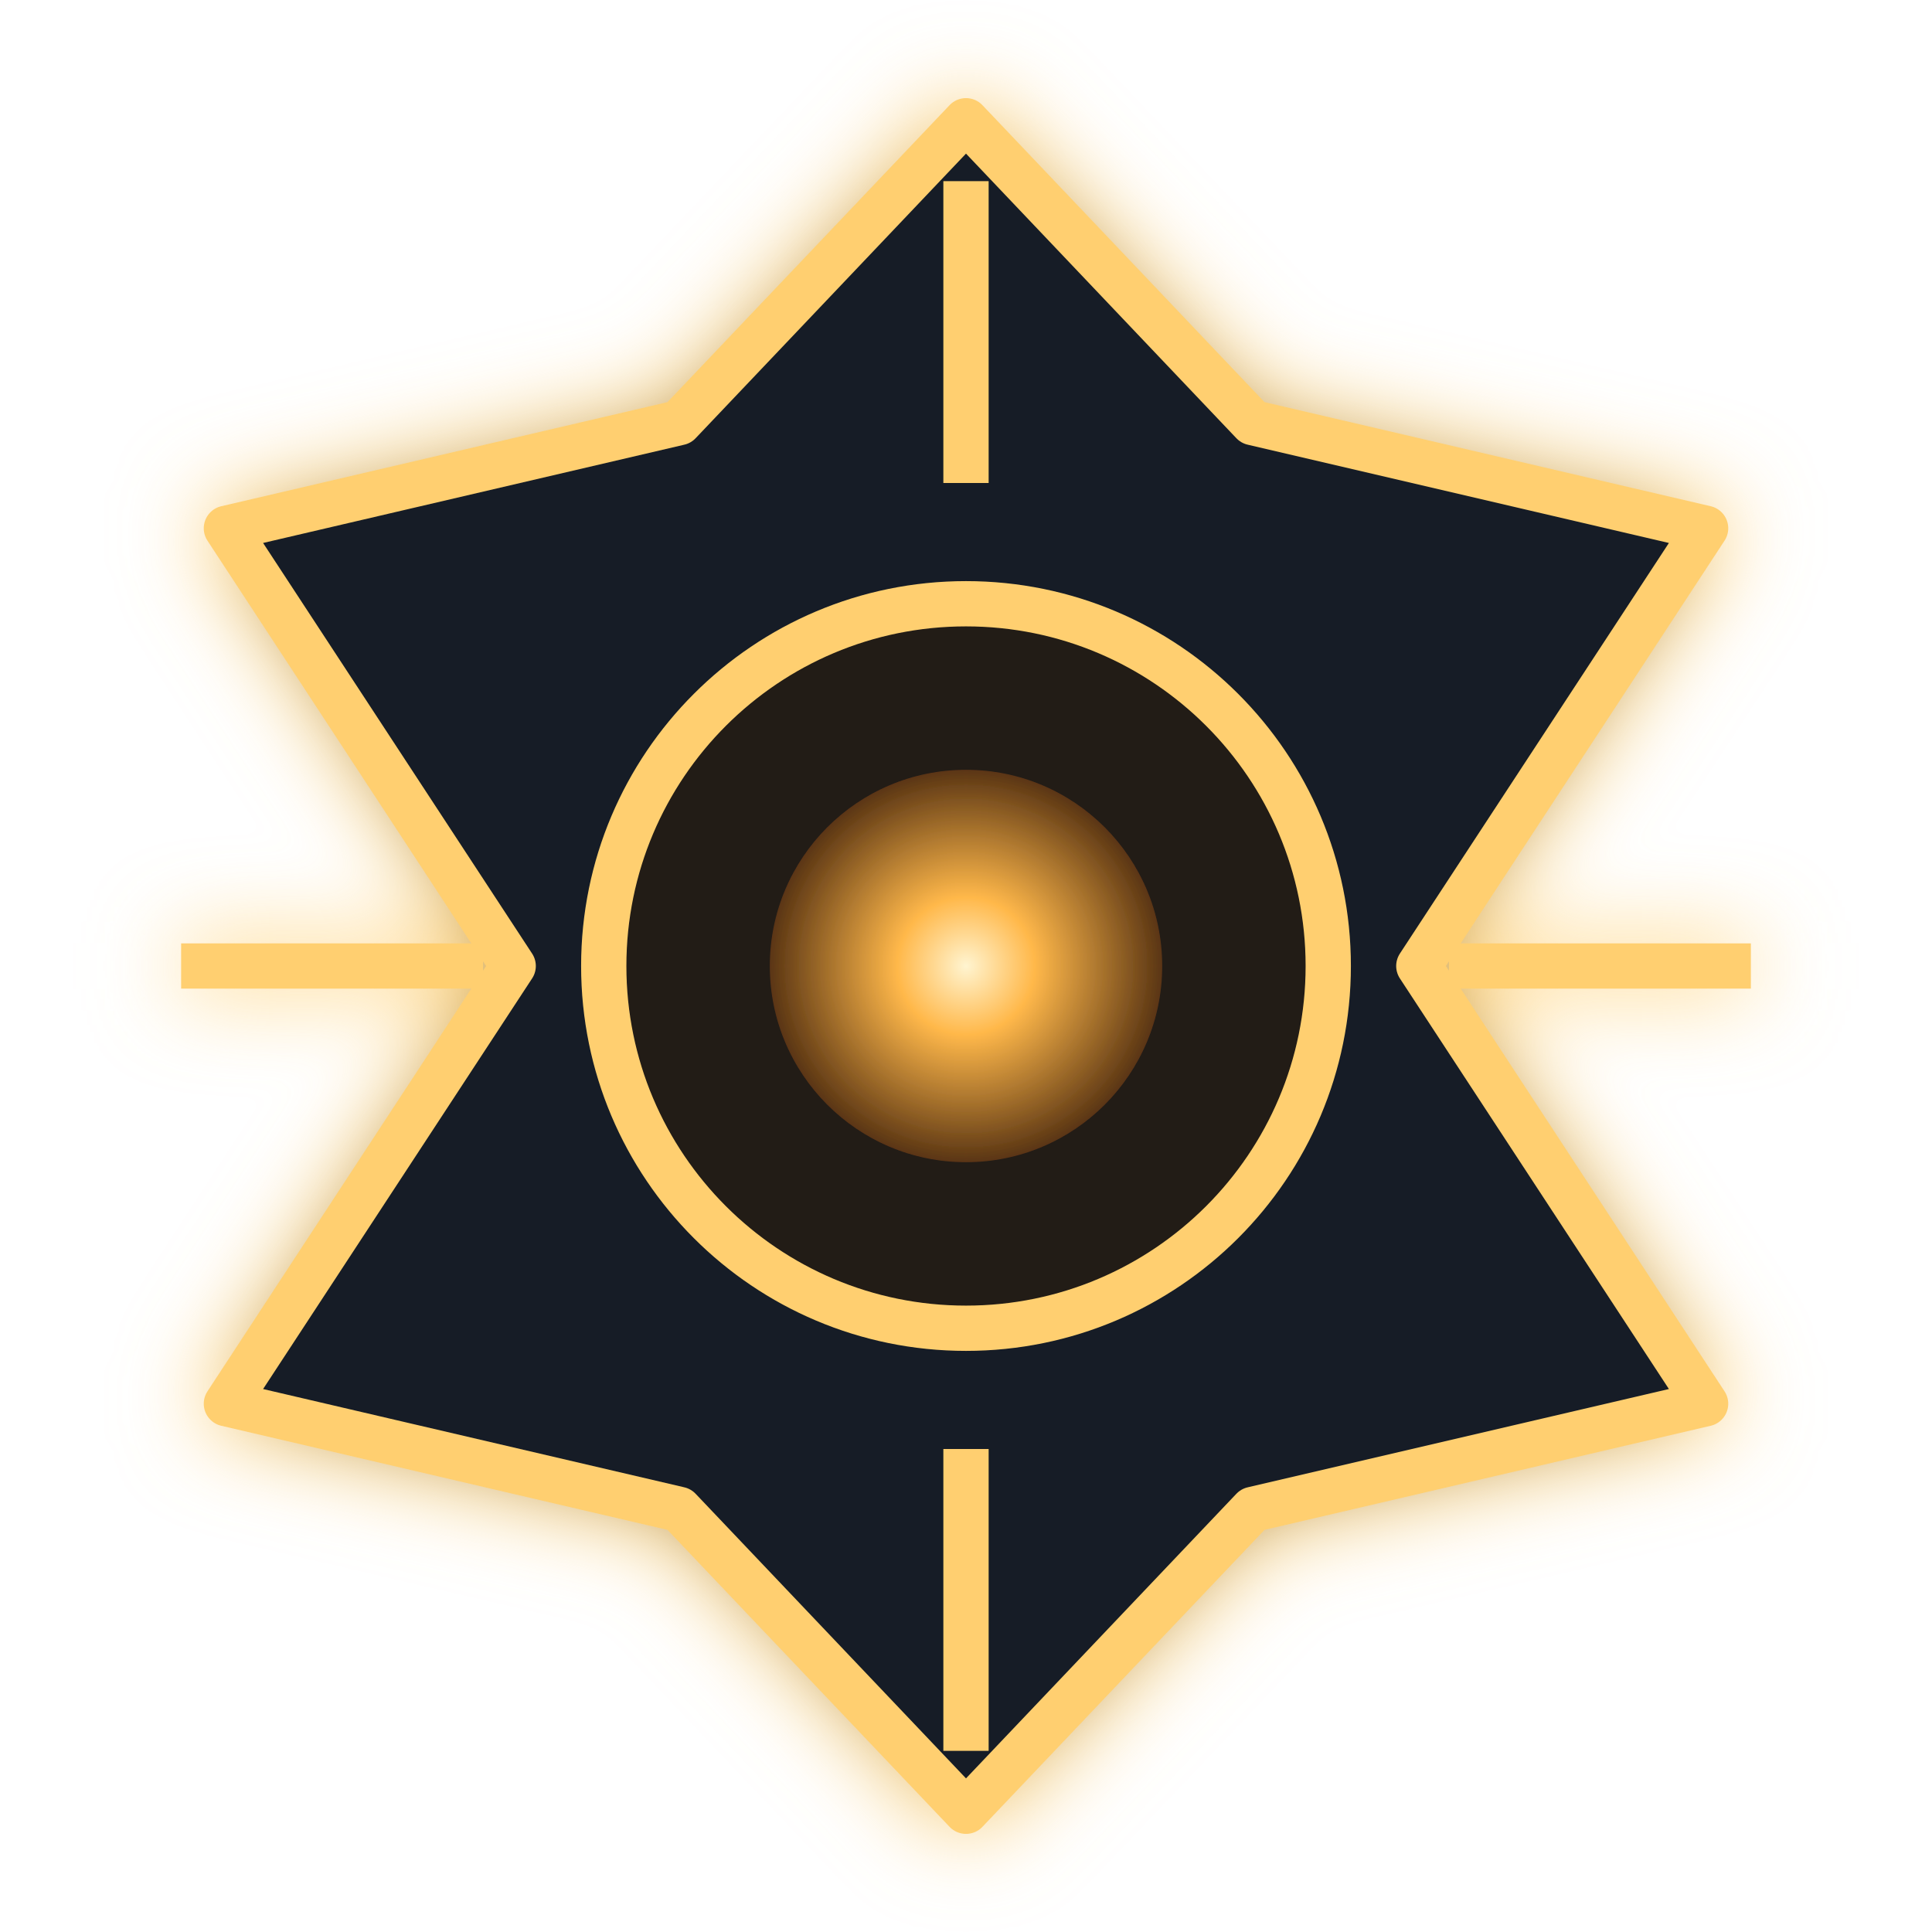
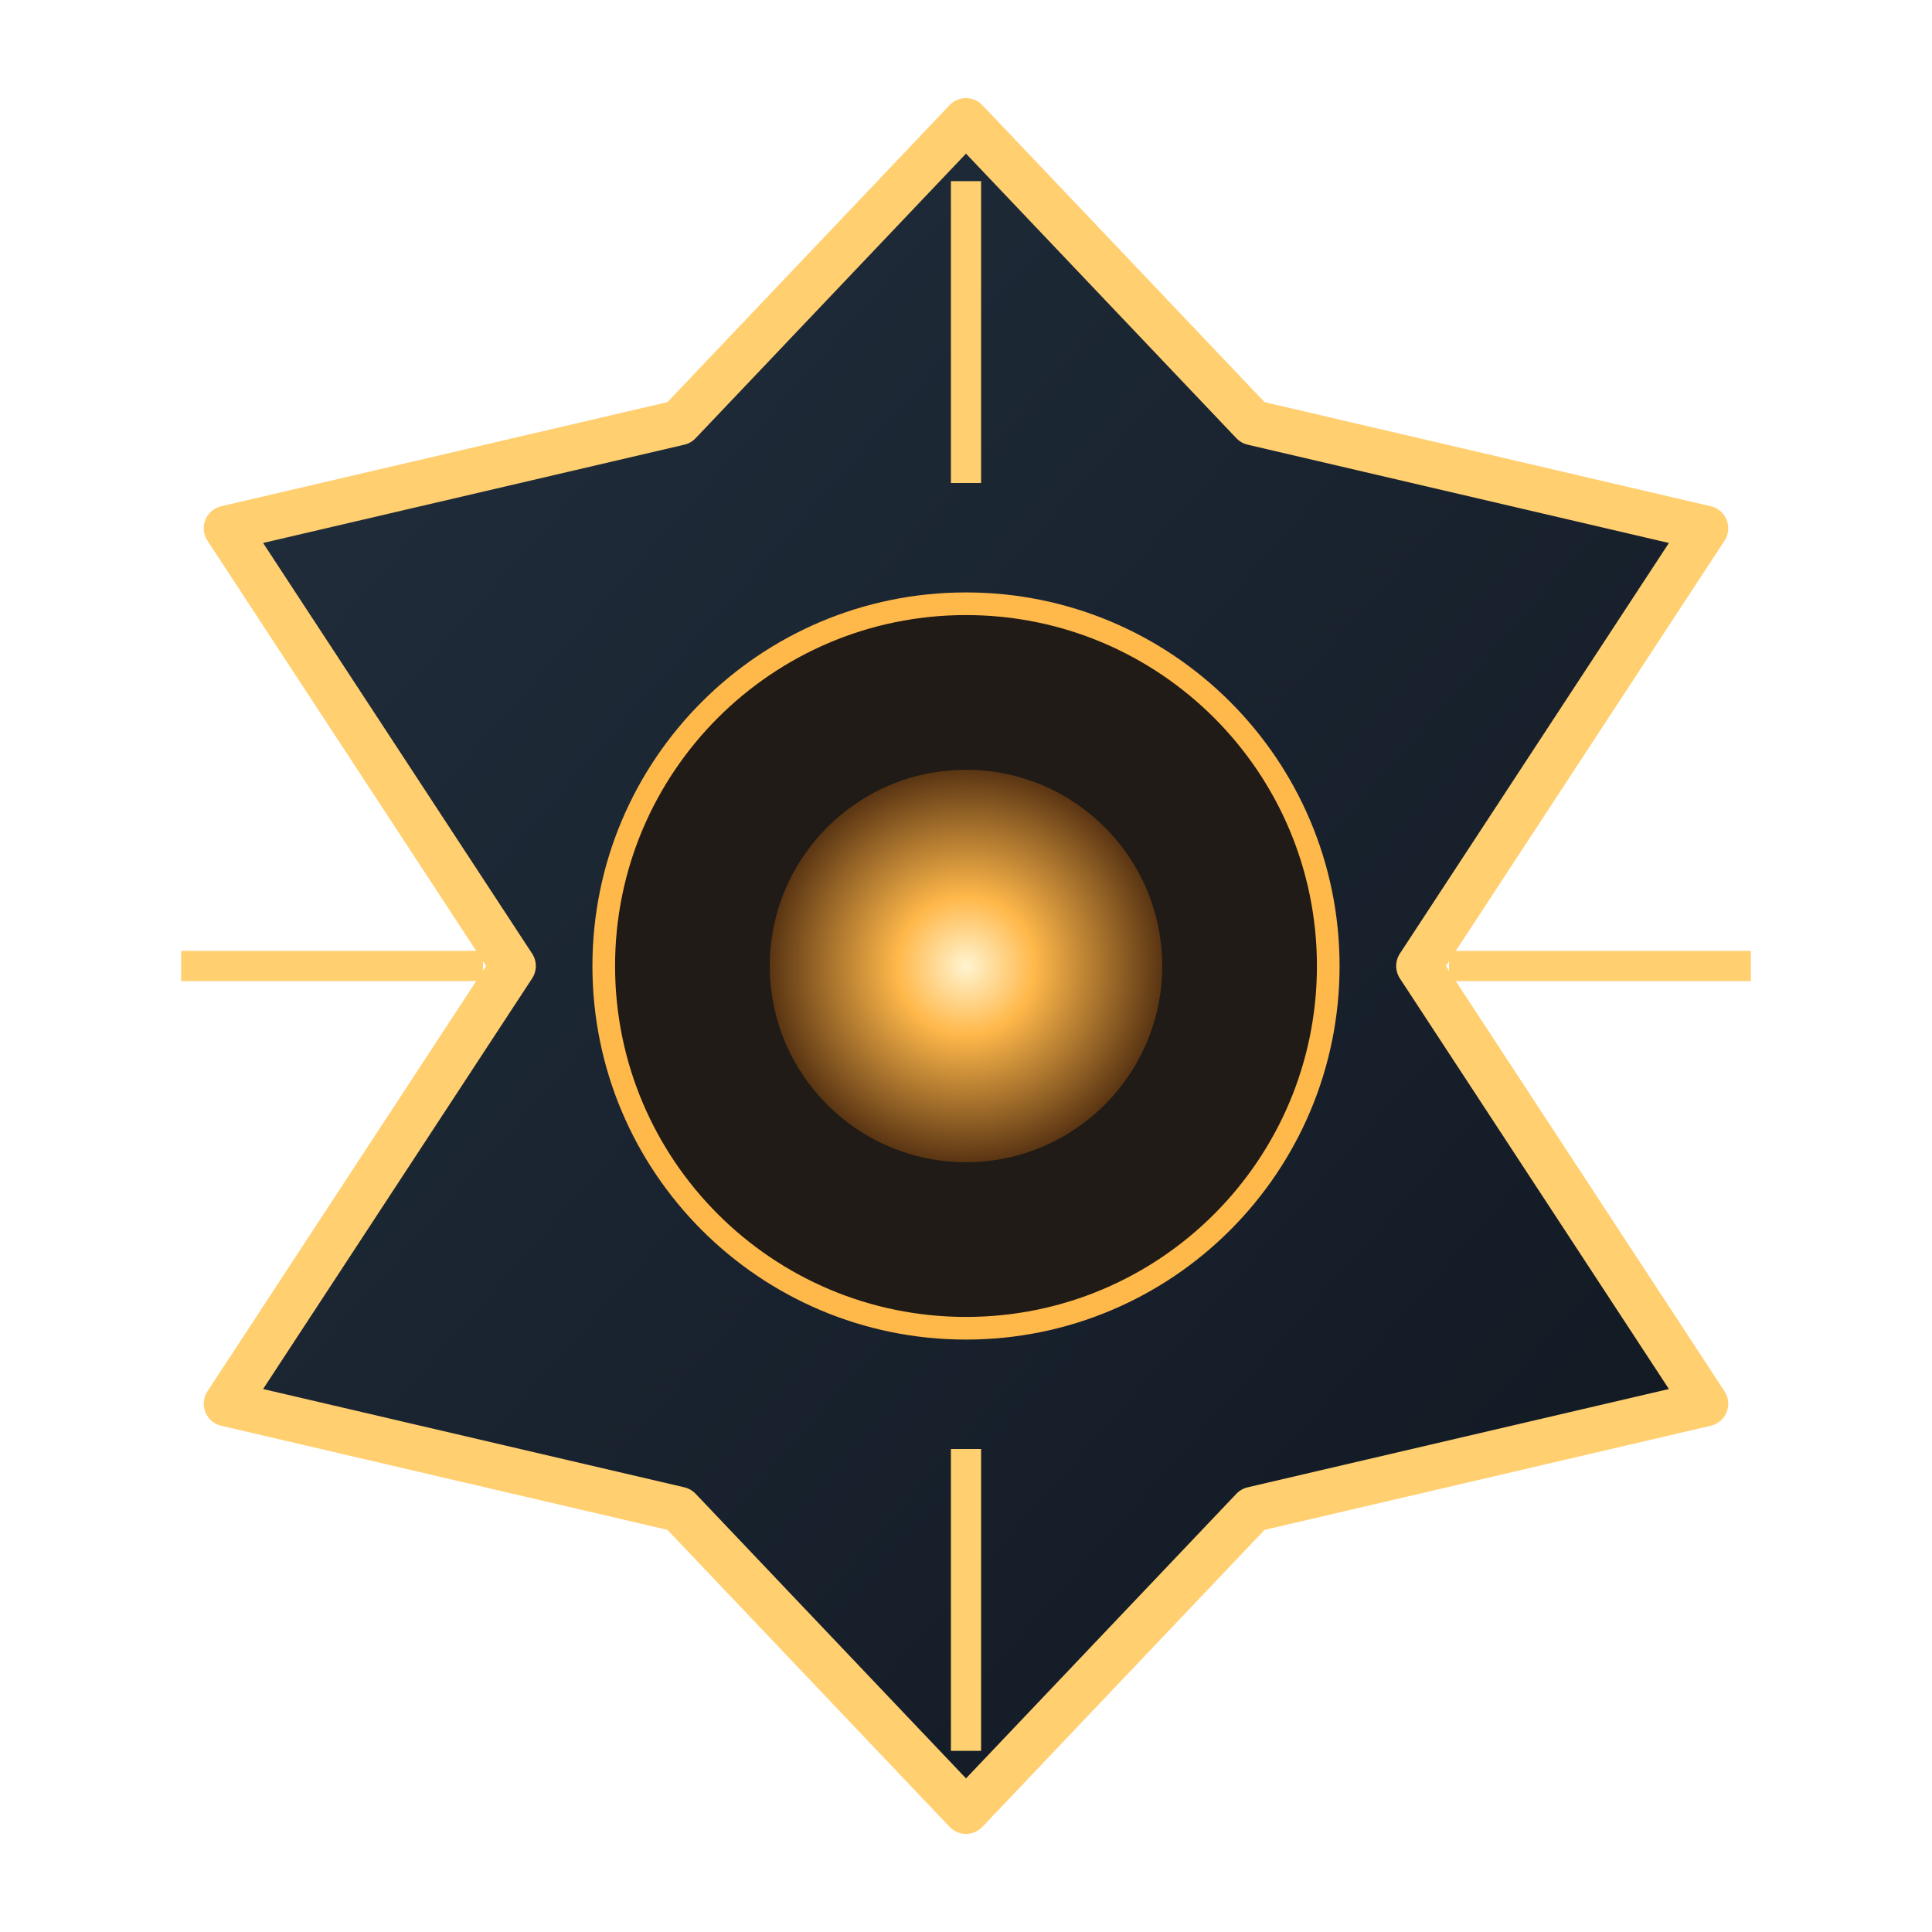
- <svg xmlns="http://www.w3.org/2000/svg" viewBox="0 0 128 128">
+ <svg xmlns="http://www.w3.org/2000/svg" viewBox="0 0 128 128" width="128" height="128">
  <defs>
-     <filter id="g">
-       <feGaussianBlur stdDeviation="3" result="b" />
-       <feMerge>
-         <feMergeNode in="b" />
-         <feMergeNode in="SourceGraphic" />
-       </feMerge>
-     </filter>
    <radialGradient id="c">
      <stop stop-color="#fff4d0" />
      <stop offset=".35" stop-color="#ffb84a" />
      <stop offset="1" stop-color="#5a3513" />
    </radialGradient>
+     <linearGradient id="droneHull" x1="0" y1="0" x2="1" y2="1">
+       <stop stop-color="#222f3e" />
+       <stop offset="1" stop-color="#101720" />
+     </linearGradient>
  </defs>
-   <g filter="url(#g)" stroke="#ffcf70" stroke-width="3" stroke-linejoin="round">
-     <path fill="#141c26" d="M64 8 L83 28 L113 35 L94 64 L113 93 L83 100 L64 120 L45 100 L15 93 L34 64 L15 35 L45 28 Z" />
-     <circle cx="64" cy="64" r="24" fill="#201b16" />
+   <g stroke="#ffcf70" stroke-width="3" stroke-linejoin="round">
+     <path fill="url(#droneHull)" d="M64 8 L83 28 L113 35 L94 64 L113 93 L83 100 L64 120 L45 100 L15 93 L34 64 L15 35 L45 28 Z" />
+     <circle cx="64" cy="64" r="24" fill="#201b16" stroke="#ffb84a" stroke-width="1.5" />
    <circle cx="64" cy="64" r="13" fill="url(#c)" stroke="none" />
-     <path fill="none" d="M64 12 V32 M64 96 V116 M12 64 H32 M96 64 H116" />
+     <path fill="none" stroke="#ffcf70" stroke-width="2" d="M64 12 V32 M64 96 V116 M12 64 H32 M96 64 H116" />
  </g>
</svg>
